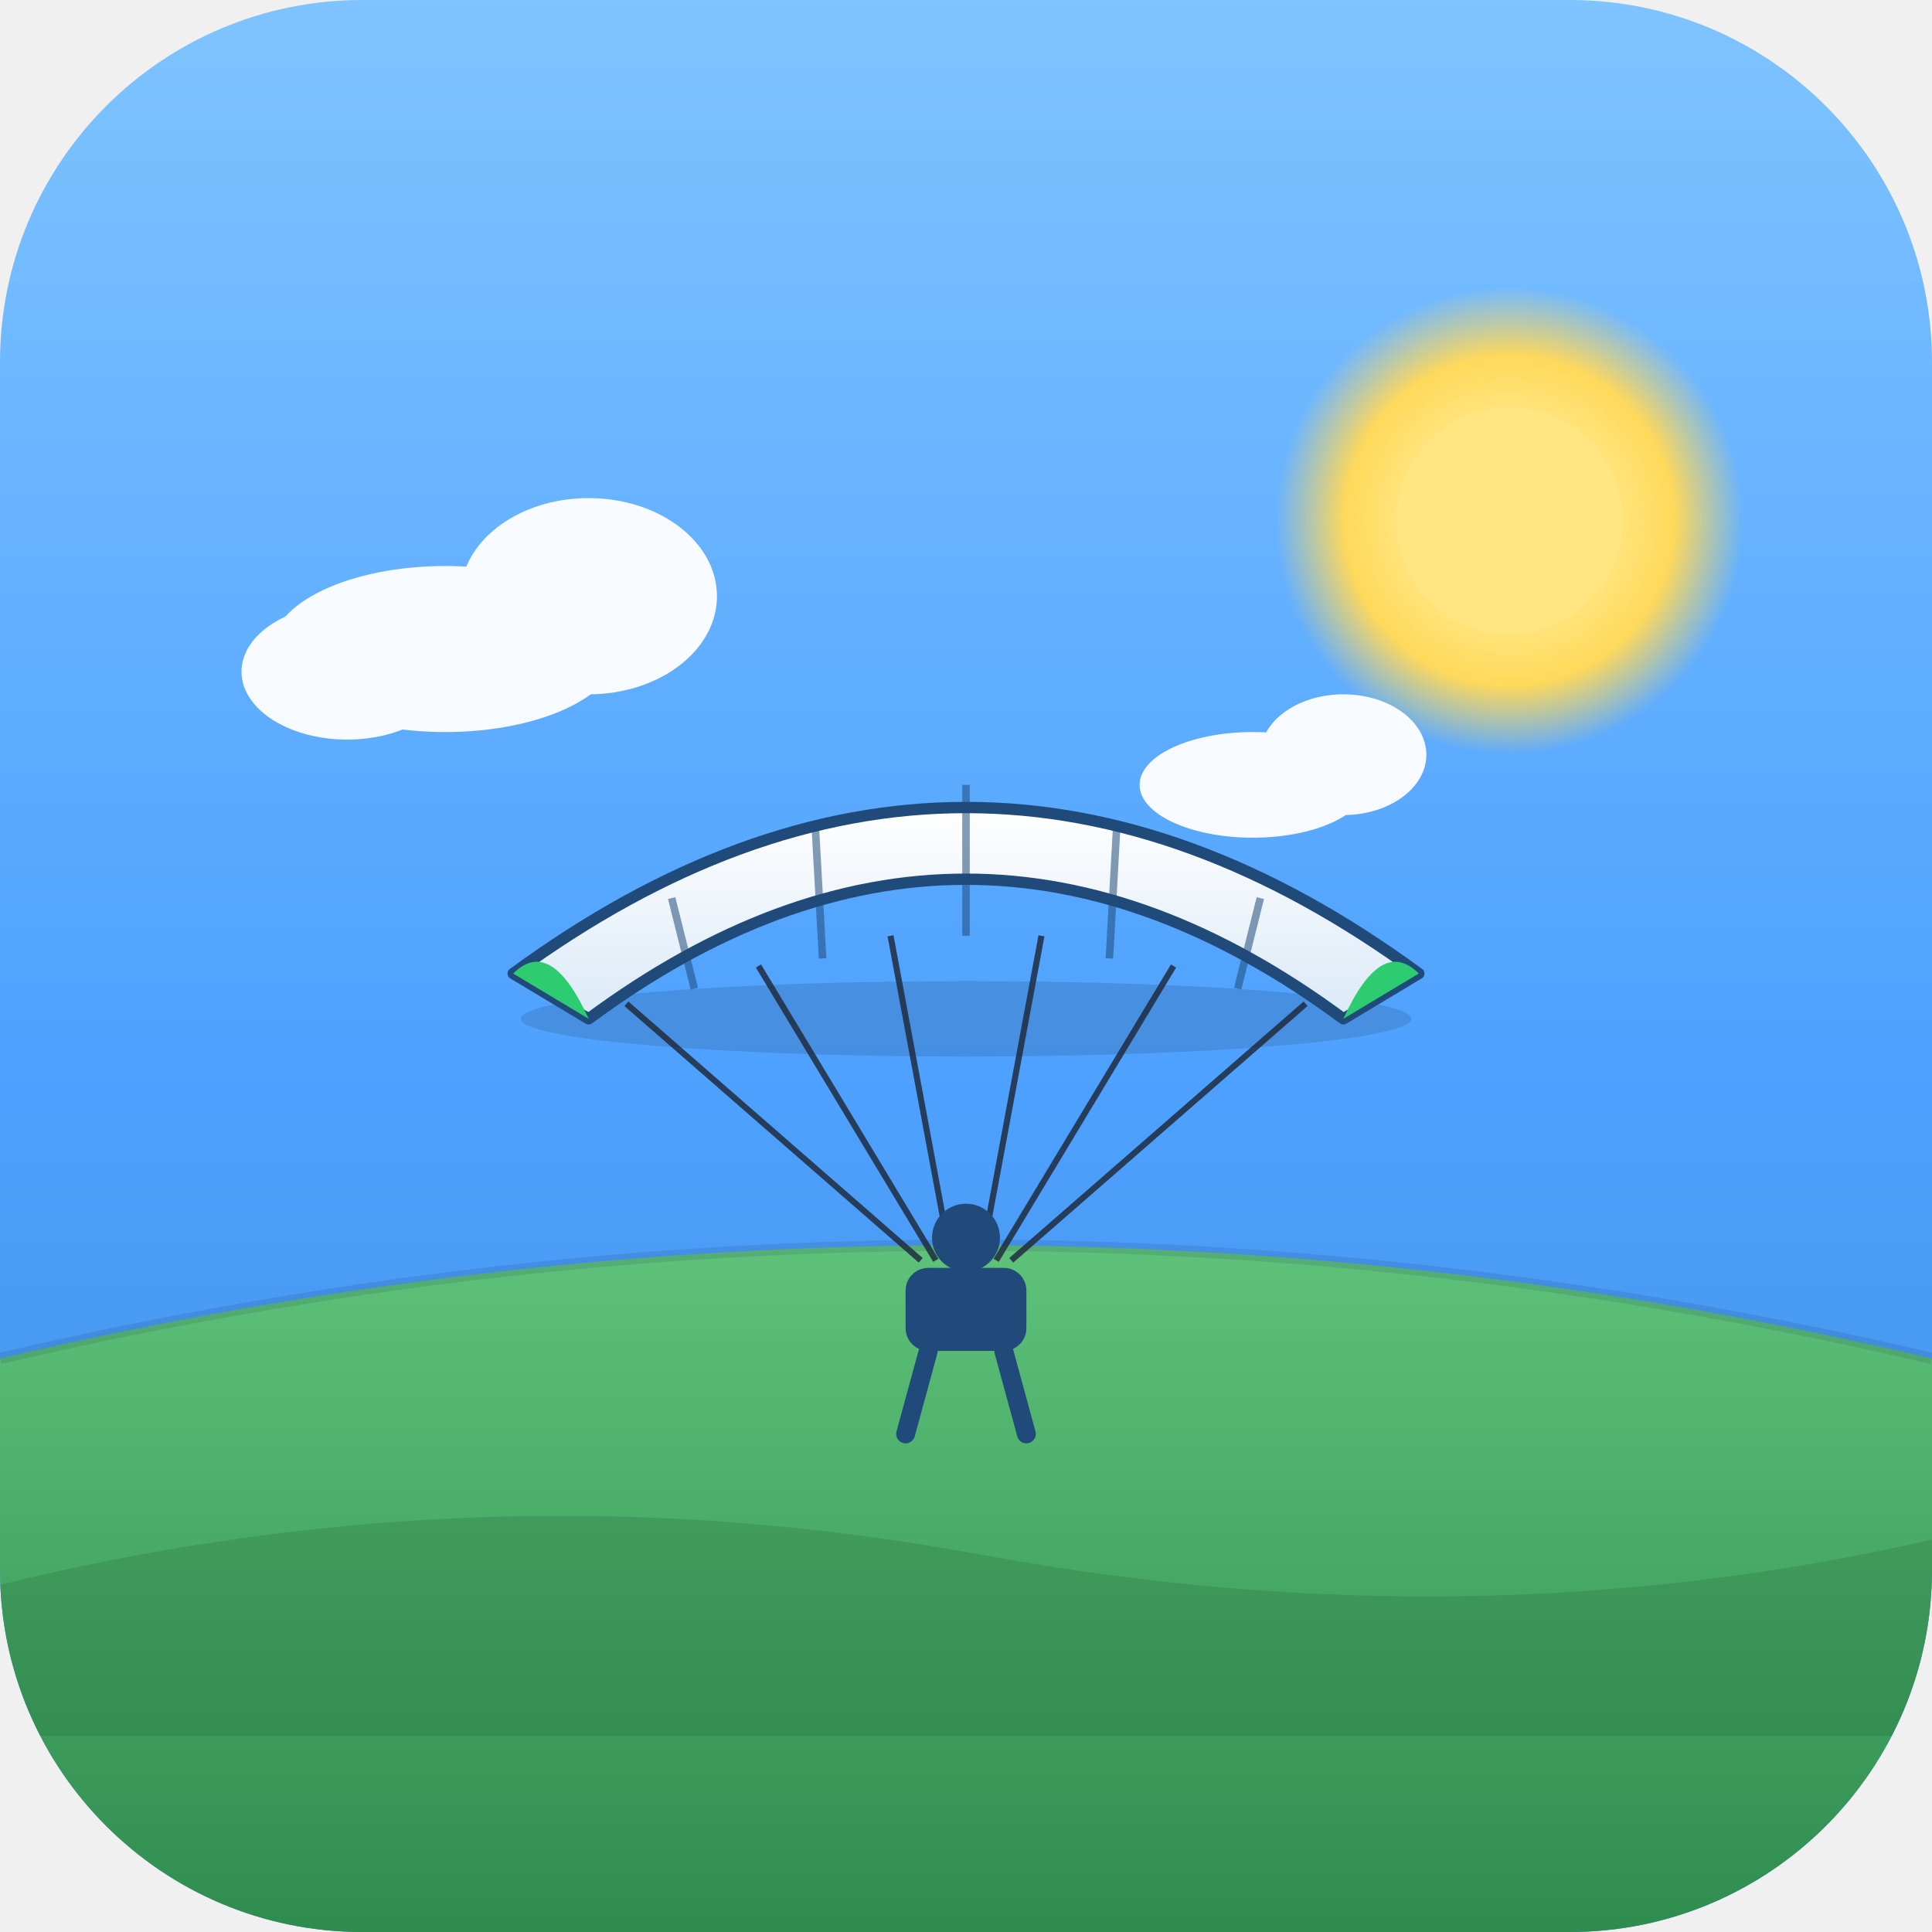
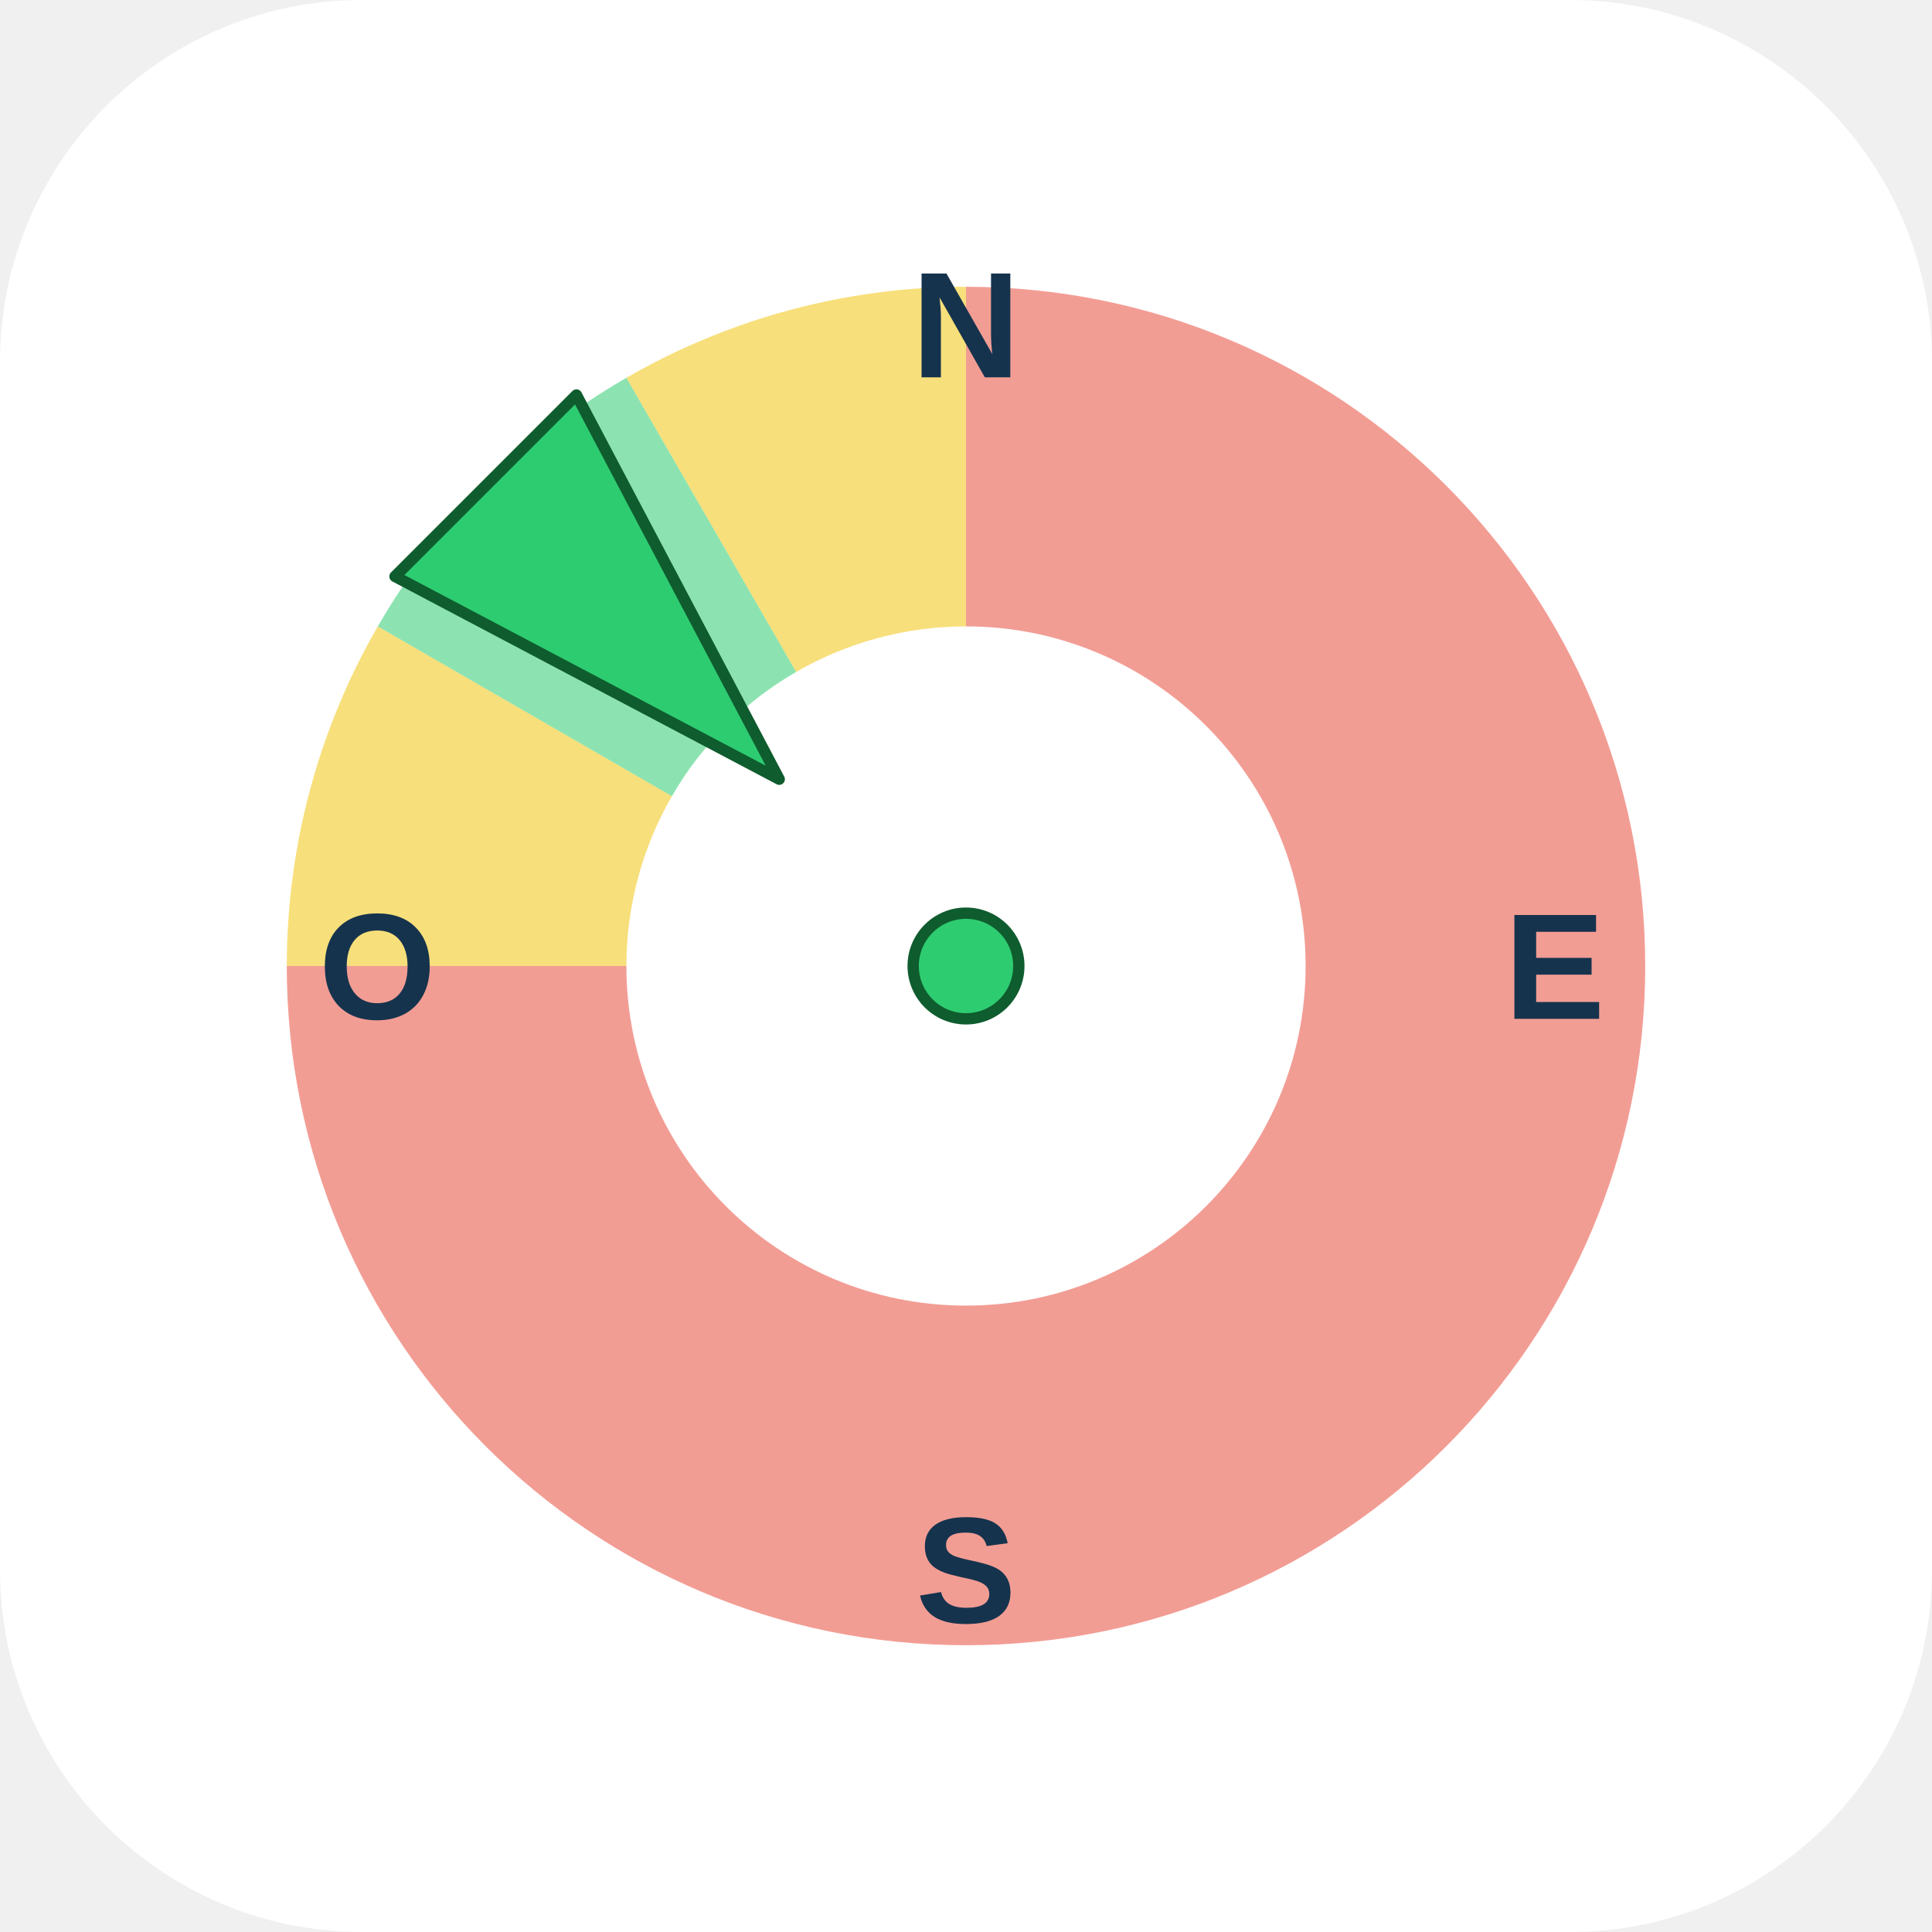
- <svg xmlns="http://www.w3.org/2000/svg" viewBox="0 0 512 512" role="img" aria-label="Hoy se vuela">
-   <defs>
-     <linearGradient id="sky" x1="0" y1="0" x2="0" y2="1">
-       <stop offset="0%" stop-color="#7fc4ff" />
-       <stop offset="55%" stop-color="#4ea1ff" />
-       <stop offset="100%" stop-color="#3e8bd8" />
-     </linearGradient>
-     <linearGradient id="field" x1="0" y1="0" x2="0" y2="1">
-       <stop offset="0%" stop-color="#5ec27a" />
-       <stop offset="100%" stop-color="#2f8c4f" />
-     </linearGradient>
-     <linearGradient id="wing" x1="0" y1="0" x2="0" y2="1">
-       <stop offset="0%" stop-color="#ffffff" />
-       <stop offset="100%" stop-color="#dbe9f7" />
-     </linearGradient>
-     <radialGradient id="sun" cx="50%" cy="50%" r="50%">
-       <stop offset="0%" stop-color="#fff7c2" />
-       <stop offset="70%" stop-color="#ffd95a" />
-       <stop offset="100%" stop-color="#ffd95a" stop-opacity="0" />
-     </radialGradient>
-     <clipPath id="round">
-       <rect width="512" height="512" rx="96" ry="96" />
-     </clipPath>
-   </defs>
-   <g clip-path="url(#round)">
-     <rect width="512" height="512" fill="url(#sky)" />
-     <circle cx="400" cy="138" r="62" fill="url(#sun)" />
-     <circle cx="400" cy="138" r="30" fill="#ffe680" />
-     <g fill="#ffffff" opacity="0.95">
-       <ellipse cx="118" cy="172" rx="46" ry="22" />
-       <ellipse cx="156" cy="158" rx="34" ry="26" />
-       <ellipse cx="92" cy="178" rx="28" ry="18" />
-       <ellipse cx="332" cy="208" rx="30" ry="14" />
-       <ellipse cx="356" cy="200" rx="22" ry="16" />
-     </g>
-     <path d="M 0 360 Q 256 300 512 360 L 512 512 L 0 512 Z" fill="url(#field)" />
-     <path d="M 0 360 Q 256 300 512 360" stroke="rgba(20,40,80,0.12)" stroke-width="3" fill="none" />
-     <path d="M 0 420 Q 130 388 260 412 T 512 408 L 512 460 L 0 460 Z" fill="rgba(20,80,40,0.18)" />
-     <g transform="translate(256 248)">
-       <ellipse cx="0" cy="22" rx="118" ry="10" fill="rgba(0,0,0,0.12)" />
-       <path d="M -120 10 Q 0 -78 120 10 L 100 22 Q 0 -52 -100 22 Z" fill="url(#wing)" stroke="#1f4a7a" stroke-width="3" stroke-linejoin="round" />
-       <g stroke="#1f4a7a" stroke-width="2" opacity="0.55">
-         <line x1="-78" y1="-10" x2="-72" y2="14" />
-         <line x1="-40" y1="-30" x2="-38" y2="6" />
-         <line x1="0" y1="-40" x2="0" y2="0" />
-         <line x1="40" y1="-30" x2="38" y2="6" />
-         <line x1="78" y1="-10" x2="72" y2="14" />
-       </g>
-       <path d="M -120 10 Q -110 0 -100 22 Z" fill="#2ecc71" />
-       <path d="M 120 10 Q 110 0 100 22 Z" fill="#2ecc71" />
-       <g stroke="#1f2c3e" stroke-width="1.6" fill="none" opacity="0.85">
-         <line x1="-90" y1="18" x2="-12" y2="86" />
-         <line x1="-55" y1="8" x2="-8" y2="86" />
-         <line x1="-20" y1="0" x2="-4" y2="86" />
-         <line x1="20" y1="0" x2="4" y2="86" />
-         <line x1="55" y1="8" x2="8" y2="86" />
-         <line x1="90" y1="18" x2="12" y2="86" />
-       </g>
-       <g transform="translate(0 96)">
-         <rect x="-16" y="-8" width="32" height="22" rx="6" fill="#1f4a7a" />
-         <circle cx="0" cy="-16" r="9" fill="#1f4a7a" />
-         <path d="M -10 14 L -16 36 M 10 14 L 16 36" stroke="#1f4a7a" stroke-width="5" stroke-linecap="round" />
-       </g>
-     </g>
+ <svg xmlns="http://www.w3.org/2000/svg" viewBox="0 0 512 512">
+   <rect width="512" height="512" rx="96" fill="#ffffff" />
+   <path d="M 256 76 A 180 180 0 1 1 76 256            L 166 256 A 90 90 0 1 0 256 166 Z" fill="#e74c3c" opacity="0.55" />
+   <path d="M 76 256 A 180 180 0 0 1 100.12 166            L 178.06 211 A 90 90 0 0 0 166 256 Z" fill="#f1c40f" opacity="0.55" />
+   <path d="M 100.12 166 A 180 180 0 0 1 166 100.12            L 211 178.06 A 90 90 0 0 0 178.06 211 Z" fill="#2ecc71" opacity="0.55" />
+   <path d="M 166 100.12 A 180 180 0 0 1 256 76            L 256 166 A 90 90 0 0 0 211 178.06 Z" fill="#f1c40f" opacity="0.55" />
+   <g fill="#16334d" font-family="Arial, sans-serif" font-weight="700" font-size="40" text-anchor="middle">
+     <text x="256" y="100">N</text>
+     <text x="256" y="430">S</text>
+     <text x="100" y="270">O</text>
+     <text x="412" y="270">E</text>
  </g>
+   <g transform="translate(256 256) rotate(-45)">
+     <polygon points="-34,-180 34,-180 0,-70" fill="#2ecc71" stroke="#0f5c2e" stroke-width="3" stroke-linejoin="round" />
+   </g>
+   <circle cx="256" cy="256" r="14" fill="#2ecc71" stroke="#0f5c2e" stroke-width="3" />
</svg>
